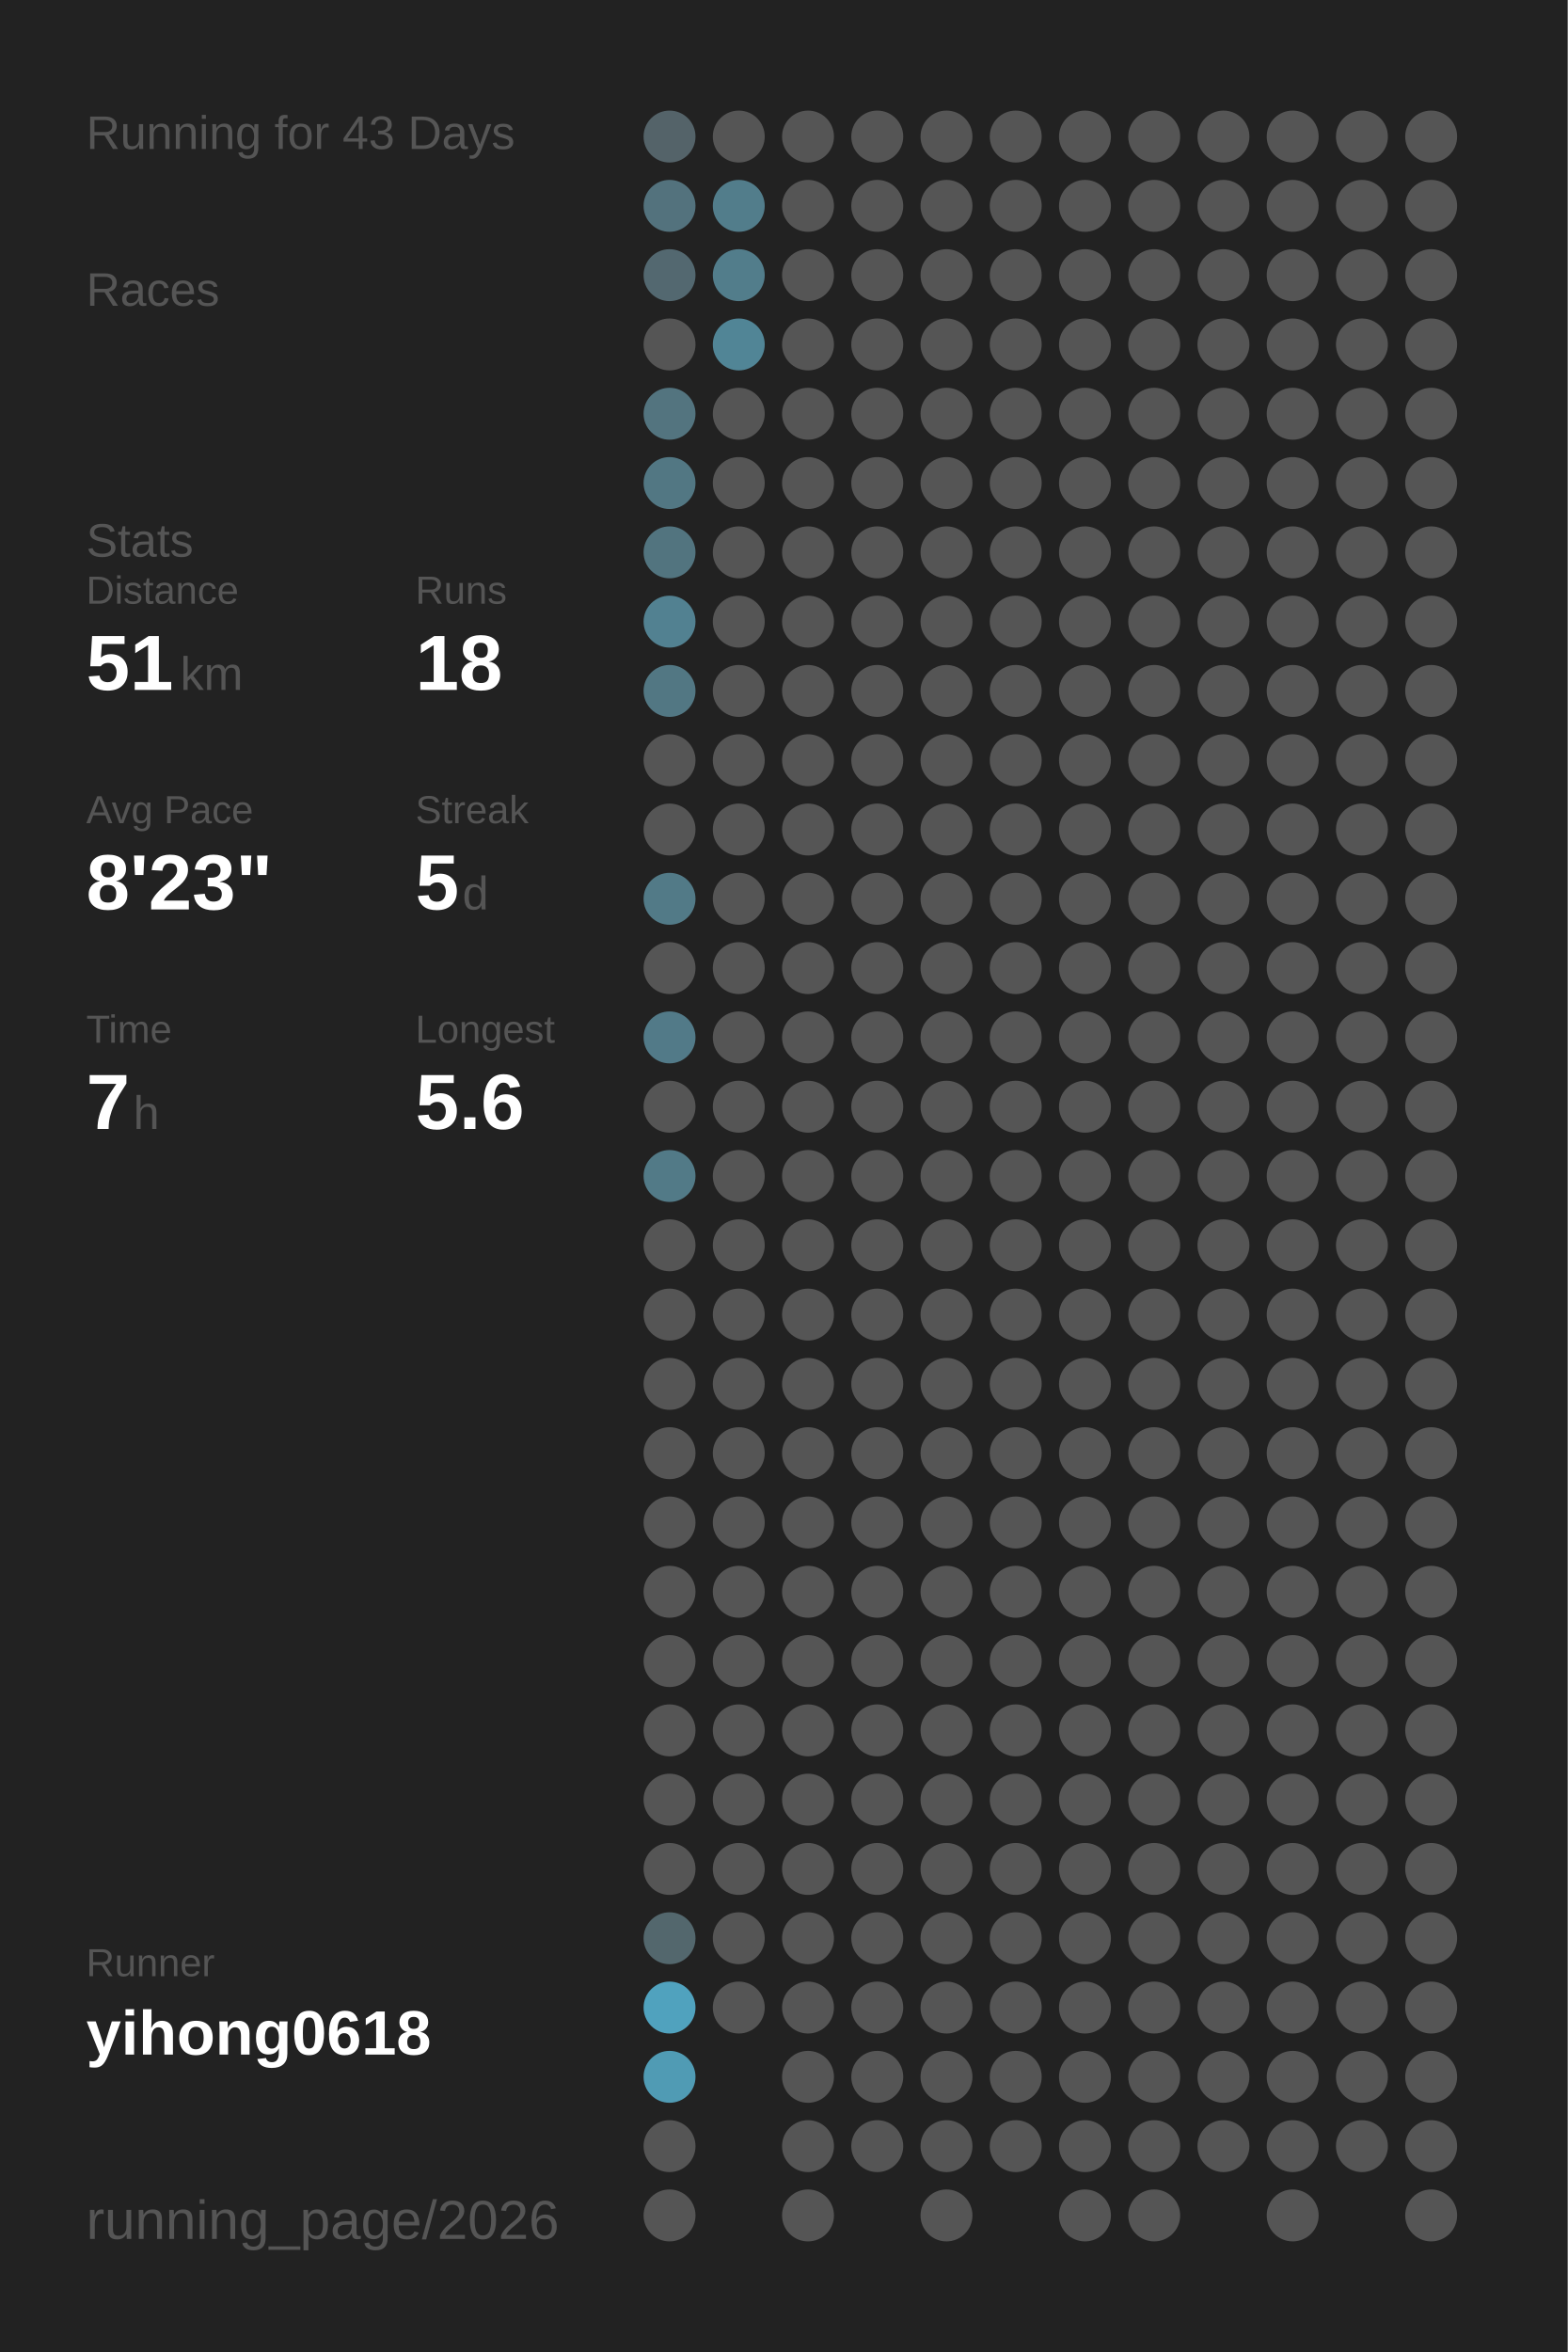
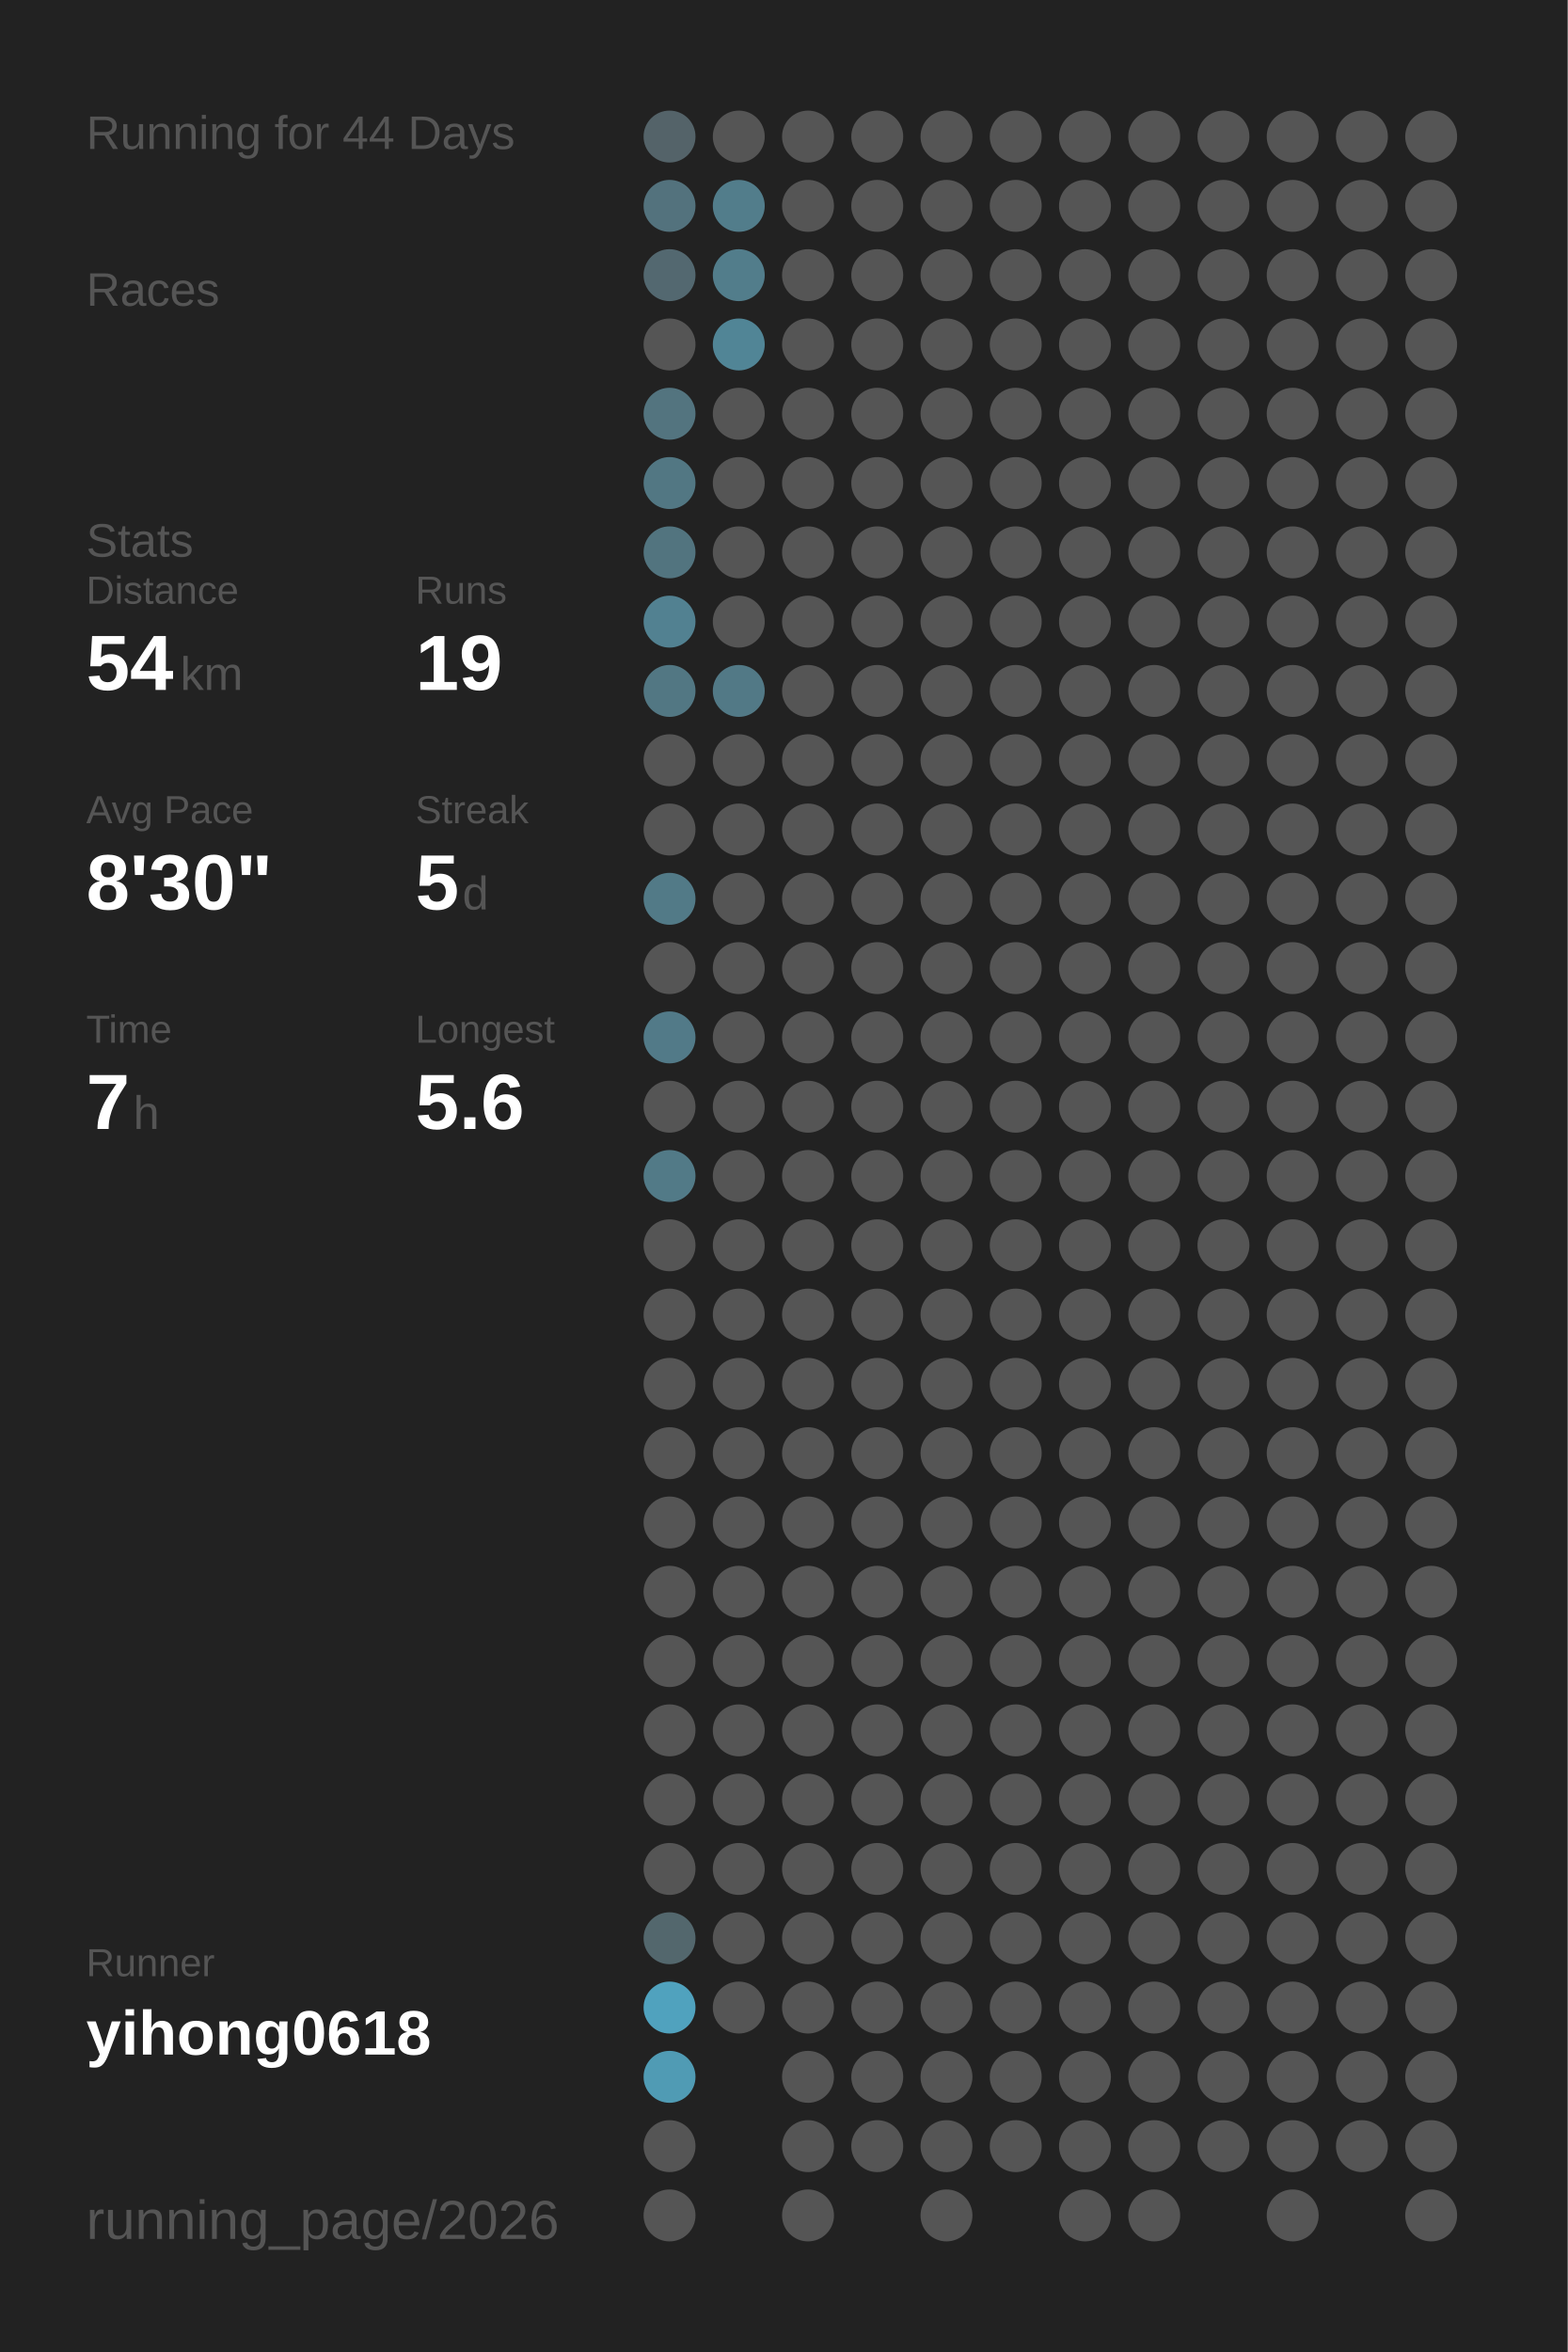
<svg xmlns="http://www.w3.org/2000/svg" baseProfile="full" height="300mm" version="1.1" viewBox="0,0,200,300" width="200mm">
  <defs />
  <rect fill="#222222" height="300" width="200" x="0" y="0" />
-   <text fill="#555555" style="font-size:6px; font-family:Arial;" x="11" y="19">Running for 43 Days</text>
+   <text fill="#555555" style="font-size:6px; font-family:Arial;" x="11" y="19">Running for 44 Days</text>
  <text fill="#555555" style="font-size:6px; font-family:Arial;" x="11" y="39">Races</text>
  <text fill="#555555" style="font-size:6px; font-family:Arial;" x="11" y="71">Stats</text>
  <text fill="#555555" style="font-size:5px; font-family:Arial;" x="11" y="77">Distance</text>
-   <text fill="#FFFFFF" style="font-size:10px; font-family:Arial; font-weight:bold;" x="11" y="88">51</text>
+   <text fill="#FFFFFF" style="font-size:10px; font-family:Arial; font-weight:bold;" x="11" y="88">54</text>
  <text fill="#555555" style="font-size:6px; font-family:Arial;" x="23" y="88">km</text>
  <text fill="#555555" style="font-size:5px; font-family:Arial;" x="53" y="77">Runs</text>
-   <text fill="#FFFFFF" style="font-size:10px; font-family:Arial; font-weight:bold;" x="53" y="88">18</text>
+   <text fill="#FFFFFF" style="font-size:10px; font-family:Arial; font-weight:bold;" x="53" y="88">19</text>
  <text fill="#555555" style="font-size:5px; font-family:Arial;" x="11" y="105">Avg Pace</text>
-   <text fill="#FFFFFF" style="font-size:10px; font-family:Arial; font-weight:bold;" x="11" y="116">8'23"</text>
+   <text fill="#FFFFFF" style="font-size:10px; font-family:Arial; font-weight:bold;" x="11" y="116">8'30"</text>
  <text fill="#555555" style="font-size:5px; font-family:Arial;" x="53" y="105">Streak</text>
  <text fill="#FFFFFF" style="font-size:10px; font-family:Arial; font-weight:bold;" x="53" y="116">5</text>
  <text fill="#555555" style="font-size:6px; font-family:Arial;" x="59" y="116">d</text>
  <text fill="#555555" style="font-size:5px; font-family:Arial;" x="11" y="133">Time</text>
  <text fill="#FFFFFF" style="font-size:10px; font-family:Arial; font-weight:bold;" x="11" y="144">7</text>
  <text fill="#555555" style="font-size:6px; font-family:Arial;" x="17" y="144">h</text>
  <text fill="#555555" style="font-size:5px; font-family:Arial;" x="53" y="133">Longest</text>
  <text fill="#FFFFFF" style="font-size:10px; font-family:Arial; font-weight:bold;" x="53" y="144">5.6</text>
  <text fill="#555555" style="font-size:5px; font-family:Arial;" x="11" y="252.065">Runner</text>
  <text fill="#FFFFFF" style="font-size:8px; font-family:Arial; font-weight:bold;" x="11" y="262.065">yihong0618</text>
  <text fill="#555555" style="font-size:7px; font-family:Arial;" x="11" y="285.581">running_page/2026</text>
  <circle cx="85.417" cy="17.419" fill="#546369" r="3.312" />
  <circle cx="85.417" cy="26.258" fill="#53727d" r="3.312" />
  <circle cx="85.417" cy="35.097" fill="#536870" r="3.312" />
  <circle cx="85.417" cy="43.935" fill="#555555" r="3.312" />
  <circle cx="85.417" cy="52.774" fill="#53747f" r="3.312" />
  <circle cx="85.417" cy="61.613" fill="#527783" r="3.312" />
  <circle cx="85.417" cy="70.452" fill="#52747f" r="3.312" />
  <circle cx="85.417" cy="79.29" fill="#528191" r="3.312" />
  <circle cx="85.417" cy="88.129" fill="#527783" r="3.312" />
  <circle cx="85.417" cy="96.968" fill="#555555" r="3.312" />
  <circle cx="85.417" cy="105.806" fill="#555555" r="3.312" />
  <circle cx="85.417" cy="114.645" fill="#527a87" r="3.312" />
  <circle cx="85.417" cy="123.484" fill="#555555" r="3.312" />
  <circle cx="85.417" cy="132.323" fill="#527a88" r="3.312" />
  <circle cx="85.417" cy="141.161" fill="#555555" r="3.312" />
  <circle cx="85.417" cy="150" fill="#527a87" r="3.312" />
  <circle cx="85.417" cy="158.839" fill="#555555" r="3.312" />
  <circle cx="85.417" cy="167.677" fill="#555555" r="3.312" />
  <circle cx="85.417" cy="176.516" fill="#555555" r="3.312" />
  <circle cx="85.417" cy="185.355" fill="#555555" r="3.312" />
  <circle cx="85.417" cy="194.194" fill="#555555" r="3.312" />
  <circle cx="85.417" cy="203.032" fill="#555555" r="3.312" />
  <circle cx="85.417" cy="211.871" fill="#555555" r="3.312" />
  <circle cx="85.417" cy="220.71" fill="#555555" r="3.312" />
  <circle cx="85.417" cy="229.548" fill="#555555" r="3.312" />
  <circle cx="85.417" cy="238.387" fill="#555555" r="3.312" />
  <circle cx="85.417" cy="247.226" fill="#53676d" r="3.312" />
  <circle cx="85.417" cy="256.065" fill="#50a2be" r="3.312" />
  <circle cx="85.417" cy="264.903" fill="#509bb4" r="3.312" />
  <circle cx="85.417" cy="273.742" fill="#555555" r="3.312" />
  <circle cx="85.417" cy="282.581" fill="#555555" r="3.312" />
  <circle cx="94.25" cy="17.419" fill="#555555" r="3.312" />
  <circle cx="94.25" cy="26.258" fill="#527d8b" r="3.312" />
  <circle cx="94.25" cy="35.097" fill="#527d8b" r="3.312" />
  <circle cx="94.25" cy="43.935" fill="#518596" r="3.312" />
  <circle cx="94.25" cy="52.774" fill="#555555" r="3.312" />
  <circle cx="94.25" cy="61.613" fill="#555555" r="3.312" />
  <circle cx="94.25" cy="70.452" fill="#555555" r="3.312" />
  <circle cx="94.25" cy="79.29" fill="#555555" r="3.312" />
-   <circle cx="94.25" cy="88.129" fill="#555555" r="3.312" />
+   <circle cx="94.25" cy="88.129" fill="#527986" r="3.312" />
  <circle cx="94.25" cy="96.968" fill="#555555" r="3.312" />
  <circle cx="94.25" cy="105.806" fill="#555555" r="3.312" />
  <circle cx="94.25" cy="114.645" fill="#555555" r="3.312" />
  <circle cx="94.25" cy="123.484" fill="#555555" r="3.312" />
  <circle cx="94.25" cy="132.323" fill="#555555" r="3.312" />
  <circle cx="94.25" cy="141.161" fill="#555555" r="3.312" />
  <circle cx="94.25" cy="150" fill="#555555" r="3.312" />
  <circle cx="94.25" cy="158.839" fill="#555555" r="3.312" />
  <circle cx="94.25" cy="167.677" fill="#555555" r="3.312" />
  <circle cx="94.25" cy="176.516" fill="#555555" r="3.312" />
  <circle cx="94.25" cy="185.355" fill="#555555" r="3.312" />
  <circle cx="94.25" cy="194.194" fill="#555555" r="3.312" />
  <circle cx="94.25" cy="203.032" fill="#555555" r="3.312" />
  <circle cx="94.25" cy="211.871" fill="#555555" r="3.312" />
  <circle cx="94.25" cy="220.71" fill="#555555" r="3.312" />
  <circle cx="94.25" cy="229.548" fill="#555555" r="3.312" />
  <circle cx="94.25" cy="238.387" fill="#555555" r="3.312" />
  <circle cx="94.25" cy="247.226" fill="#555555" r="3.312" />
  <circle cx="94.25" cy="256.065" fill="#555555" r="3.312" />
  <circle cx="103.083" cy="17.419" fill="#555555" r="3.312" />
  <circle cx="103.083" cy="26.258" fill="#555555" r="3.312" />
  <circle cx="103.083" cy="35.097" fill="#555555" r="3.312" />
  <circle cx="103.083" cy="43.935" fill="#555555" r="3.312" />
  <circle cx="103.083" cy="52.774" fill="#555555" r="3.312" />
  <circle cx="103.083" cy="61.613" fill="#555555" r="3.312" />
  <circle cx="103.083" cy="70.452" fill="#555555" r="3.312" />
  <circle cx="103.083" cy="79.29" fill="#555555" r="3.312" />
  <circle cx="103.083" cy="88.129" fill="#555555" r="3.312" />
  <circle cx="103.083" cy="96.968" fill="#555555" r="3.312" />
  <circle cx="103.083" cy="105.806" fill="#555555" r="3.312" />
  <circle cx="103.083" cy="114.645" fill="#555555" r="3.312" />
  <circle cx="103.083" cy="123.484" fill="#555555" r="3.312" />
  <circle cx="103.083" cy="132.323" fill="#555555" r="3.312" />
  <circle cx="103.083" cy="141.161" fill="#555555" r="3.312" />
  <circle cx="103.083" cy="150" fill="#555555" r="3.312" />
  <circle cx="103.083" cy="158.839" fill="#555555" r="3.312" />
  <circle cx="103.083" cy="167.677" fill="#555555" r="3.312" />
  <circle cx="103.083" cy="176.516" fill="#555555" r="3.312" />
  <circle cx="103.083" cy="185.355" fill="#555555" r="3.312" />
  <circle cx="103.083" cy="194.194" fill="#555555" r="3.312" />
  <circle cx="103.083" cy="203.032" fill="#555555" r="3.312" />
  <circle cx="103.083" cy="211.871" fill="#555555" r="3.312" />
  <circle cx="103.083" cy="220.71" fill="#555555" r="3.312" />
  <circle cx="103.083" cy="229.548" fill="#555555" r="3.312" />
  <circle cx="103.083" cy="238.387" fill="#555555" r="3.312" />
  <circle cx="103.083" cy="247.226" fill="#555555" r="3.312" />
  <circle cx="103.083" cy="256.065" fill="#555555" r="3.312" />
  <circle cx="103.083" cy="264.903" fill="#555555" r="3.312" />
  <circle cx="103.083" cy="273.742" fill="#555555" r="3.312" />
  <circle cx="103.083" cy="282.581" fill="#555555" r="3.312" />
  <circle cx="111.917" cy="17.419" fill="#555555" r="3.312" />
  <circle cx="111.917" cy="26.258" fill="#555555" r="3.312" />
  <circle cx="111.917" cy="35.097" fill="#555555" r="3.312" />
  <circle cx="111.917" cy="43.935" fill="#555555" r="3.312" />
  <circle cx="111.917" cy="52.774" fill="#555555" r="3.312" />
  <circle cx="111.917" cy="61.613" fill="#555555" r="3.312" />
  <circle cx="111.917" cy="70.452" fill="#555555" r="3.312" />
  <circle cx="111.917" cy="79.29" fill="#555555" r="3.312" />
  <circle cx="111.917" cy="88.129" fill="#555555" r="3.312" />
  <circle cx="111.917" cy="96.968" fill="#555555" r="3.312" />
  <circle cx="111.917" cy="105.806" fill="#555555" r="3.312" />
  <circle cx="111.917" cy="114.645" fill="#555555" r="3.312" />
  <circle cx="111.917" cy="123.484" fill="#555555" r="3.312" />
  <circle cx="111.917" cy="132.323" fill="#555555" r="3.312" />
  <circle cx="111.917" cy="141.161" fill="#555555" r="3.312" />
  <circle cx="111.917" cy="150" fill="#555555" r="3.312" />
  <circle cx="111.917" cy="158.839" fill="#555555" r="3.312" />
  <circle cx="111.917" cy="167.677" fill="#555555" r="3.312" />
  <circle cx="111.917" cy="176.516" fill="#555555" r="3.312" />
  <circle cx="111.917" cy="185.355" fill="#555555" r="3.312" />
  <circle cx="111.917" cy="194.194" fill="#555555" r="3.312" />
  <circle cx="111.917" cy="203.032" fill="#555555" r="3.312" />
  <circle cx="111.917" cy="211.871" fill="#555555" r="3.312" />
  <circle cx="111.917" cy="220.71" fill="#555555" r="3.312" />
  <circle cx="111.917" cy="229.548" fill="#555555" r="3.312" />
  <circle cx="111.917" cy="238.387" fill="#555555" r="3.312" />
  <circle cx="111.917" cy="247.226" fill="#555555" r="3.312" />
  <circle cx="111.917" cy="256.065" fill="#555555" r="3.312" />
  <circle cx="111.917" cy="264.903" fill="#555555" r="3.312" />
  <circle cx="111.917" cy="273.742" fill="#555555" r="3.312" />
  <circle cx="120.75" cy="17.419" fill="#555555" r="3.312" />
  <circle cx="120.75" cy="26.258" fill="#555555" r="3.312" />
  <circle cx="120.75" cy="35.097" fill="#555555" r="3.312" />
  <circle cx="120.75" cy="43.935" fill="#555555" r="3.312" />
  <circle cx="120.75" cy="52.774" fill="#555555" r="3.312" />
  <circle cx="120.75" cy="61.613" fill="#555555" r="3.312" />
  <circle cx="120.75" cy="70.452" fill="#555555" r="3.312" />
  <circle cx="120.75" cy="79.29" fill="#555555" r="3.312" />
  <circle cx="120.75" cy="88.129" fill="#555555" r="3.312" />
  <circle cx="120.75" cy="96.968" fill="#555555" r="3.312" />
  <circle cx="120.75" cy="105.806" fill="#555555" r="3.312" />
  <circle cx="120.75" cy="114.645" fill="#555555" r="3.312" />
  <circle cx="120.75" cy="123.484" fill="#555555" r="3.312" />
  <circle cx="120.75" cy="132.323" fill="#555555" r="3.312" />
  <circle cx="120.75" cy="141.161" fill="#555555" r="3.312" />
  <circle cx="120.75" cy="150" fill="#555555" r="3.312" />
  <circle cx="120.75" cy="158.839" fill="#555555" r="3.312" />
  <circle cx="120.75" cy="167.677" fill="#555555" r="3.312" />
  <circle cx="120.75" cy="176.516" fill="#555555" r="3.312" />
  <circle cx="120.75" cy="185.355" fill="#555555" r="3.312" />
  <circle cx="120.75" cy="194.194" fill="#555555" r="3.312" />
  <circle cx="120.75" cy="203.032" fill="#555555" r="3.312" />
  <circle cx="120.75" cy="211.871" fill="#555555" r="3.312" />
  <circle cx="120.75" cy="220.71" fill="#555555" r="3.312" />
  <circle cx="120.75" cy="229.548" fill="#555555" r="3.312" />
  <circle cx="120.75" cy="238.387" fill="#555555" r="3.312" />
  <circle cx="120.75" cy="247.226" fill="#555555" r="3.312" />
  <circle cx="120.75" cy="256.065" fill="#555555" r="3.312" />
  <circle cx="120.75" cy="264.903" fill="#555555" r="3.312" />
  <circle cx="120.75" cy="273.742" fill="#555555" r="3.312" />
  <circle cx="120.75" cy="282.581" fill="#555555" r="3.312" />
  <circle cx="129.583" cy="17.419" fill="#555555" r="3.312" />
  <circle cx="129.583" cy="26.258" fill="#555555" r="3.312" />
  <circle cx="129.583" cy="35.097" fill="#555555" r="3.312" />
  <circle cx="129.583" cy="43.935" fill="#555555" r="3.312" />
  <circle cx="129.583" cy="52.774" fill="#555555" r="3.312" />
  <circle cx="129.583" cy="61.613" fill="#555555" r="3.312" />
  <circle cx="129.583" cy="70.452" fill="#555555" r="3.312" />
  <circle cx="129.583" cy="79.29" fill="#555555" r="3.312" />
  <circle cx="129.583" cy="88.129" fill="#555555" r="3.312" />
  <circle cx="129.583" cy="96.968" fill="#555555" r="3.312" />
  <circle cx="129.583" cy="105.806" fill="#555555" r="3.312" />
  <circle cx="129.583" cy="114.645" fill="#555555" r="3.312" />
  <circle cx="129.583" cy="123.484" fill="#555555" r="3.312" />
  <circle cx="129.583" cy="132.323" fill="#555555" r="3.312" />
  <circle cx="129.583" cy="141.161" fill="#555555" r="3.312" />
  <circle cx="129.583" cy="150" fill="#555555" r="3.312" />
  <circle cx="129.583" cy="158.839" fill="#555555" r="3.312" />
  <circle cx="129.583" cy="167.677" fill="#555555" r="3.312" />
  <circle cx="129.583" cy="176.516" fill="#555555" r="3.312" />
  <circle cx="129.583" cy="185.355" fill="#555555" r="3.312" />
  <circle cx="129.583" cy="194.194" fill="#555555" r="3.312" />
  <circle cx="129.583" cy="203.032" fill="#555555" r="3.312" />
  <circle cx="129.583" cy="211.871" fill="#555555" r="3.312" />
  <circle cx="129.583" cy="220.71" fill="#555555" r="3.312" />
  <circle cx="129.583" cy="229.548" fill="#555555" r="3.312" />
  <circle cx="129.583" cy="238.387" fill="#555555" r="3.312" />
  <circle cx="129.583" cy="247.226" fill="#555555" r="3.312" />
  <circle cx="129.583" cy="256.065" fill="#555555" r="3.312" />
  <circle cx="129.583" cy="264.903" fill="#555555" r="3.312" />
  <circle cx="129.583" cy="273.742" fill="#555555" r="3.312" />
  <circle cx="138.417" cy="17.419" fill="#555555" r="3.312" />
  <circle cx="138.417" cy="26.258" fill="#555555" r="3.312" />
  <circle cx="138.417" cy="35.097" fill="#555555" r="3.312" />
  <circle cx="138.417" cy="43.935" fill="#555555" r="3.312" />
  <circle cx="138.417" cy="52.774" fill="#555555" r="3.312" />
  <circle cx="138.417" cy="61.613" fill="#555555" r="3.312" />
  <circle cx="138.417" cy="70.452" fill="#555555" r="3.312" />
  <circle cx="138.417" cy="79.29" fill="#555555" r="3.312" />
  <circle cx="138.417" cy="88.129" fill="#555555" r="3.312" />
  <circle cx="138.417" cy="96.968" fill="#555555" r="3.312" />
  <circle cx="138.417" cy="105.806" fill="#555555" r="3.312" />
  <circle cx="138.417" cy="114.645" fill="#555555" r="3.312" />
  <circle cx="138.417" cy="123.484" fill="#555555" r="3.312" />
  <circle cx="138.417" cy="132.323" fill="#555555" r="3.312" />
  <circle cx="138.417" cy="141.161" fill="#555555" r="3.312" />
  <circle cx="138.417" cy="150" fill="#555555" r="3.312" />
  <circle cx="138.417" cy="158.839" fill="#555555" r="3.312" />
  <circle cx="138.417" cy="167.677" fill="#555555" r="3.312" />
  <circle cx="138.417" cy="176.516" fill="#555555" r="3.312" />
  <circle cx="138.417" cy="185.355" fill="#555555" r="3.312" />
  <circle cx="138.417" cy="194.194" fill="#555555" r="3.312" />
  <circle cx="138.417" cy="203.032" fill="#555555" r="3.312" />
  <circle cx="138.417" cy="211.871" fill="#555555" r="3.312" />
  <circle cx="138.417" cy="220.71" fill="#555555" r="3.312" />
  <circle cx="138.417" cy="229.548" fill="#555555" r="3.312" />
  <circle cx="138.417" cy="238.387" fill="#555555" r="3.312" />
  <circle cx="138.417" cy="247.226" fill="#555555" r="3.312" />
  <circle cx="138.417" cy="256.065" fill="#555555" r="3.312" />
  <circle cx="138.417" cy="264.903" fill="#555555" r="3.312" />
  <circle cx="138.417" cy="273.742" fill="#555555" r="3.312" />
  <circle cx="138.417" cy="282.581" fill="#555555" r="3.312" />
  <circle cx="147.25" cy="17.419" fill="#555555" r="3.312" />
  <circle cx="147.25" cy="26.258" fill="#555555" r="3.312" />
  <circle cx="147.25" cy="35.097" fill="#555555" r="3.312" />
  <circle cx="147.25" cy="43.935" fill="#555555" r="3.312" />
  <circle cx="147.25" cy="52.774" fill="#555555" r="3.312" />
  <circle cx="147.25" cy="61.613" fill="#555555" r="3.312" />
  <circle cx="147.25" cy="70.452" fill="#555555" r="3.312" />
  <circle cx="147.25" cy="79.29" fill="#555555" r="3.312" />
  <circle cx="147.25" cy="88.129" fill="#555555" r="3.312" />
  <circle cx="147.25" cy="96.968" fill="#555555" r="3.312" />
  <circle cx="147.25" cy="105.806" fill="#555555" r="3.312" />
  <circle cx="147.25" cy="114.645" fill="#555555" r="3.312" />
  <circle cx="147.25" cy="123.484" fill="#555555" r="3.312" />
  <circle cx="147.25" cy="132.323" fill="#555555" r="3.312" />
  <circle cx="147.25" cy="141.161" fill="#555555" r="3.312" />
  <circle cx="147.25" cy="150" fill="#555555" r="3.312" />
  <circle cx="147.25" cy="158.839" fill="#555555" r="3.312" />
  <circle cx="147.25" cy="167.677" fill="#555555" r="3.312" />
  <circle cx="147.25" cy="176.516" fill="#555555" r="3.312" />
  <circle cx="147.25" cy="185.355" fill="#555555" r="3.312" />
  <circle cx="147.25" cy="194.194" fill="#555555" r="3.312" />
  <circle cx="147.25" cy="203.032" fill="#555555" r="3.312" />
  <circle cx="147.25" cy="211.871" fill="#555555" r="3.312" />
  <circle cx="147.25" cy="220.71" fill="#555555" r="3.312" />
  <circle cx="147.25" cy="229.548" fill="#555555" r="3.312" />
  <circle cx="147.25" cy="238.387" fill="#555555" r="3.312" />
  <circle cx="147.25" cy="247.226" fill="#555555" r="3.312" />
  <circle cx="147.25" cy="256.065" fill="#555555" r="3.312" />
  <circle cx="147.25" cy="264.903" fill="#555555" r="3.312" />
  <circle cx="147.25" cy="273.742" fill="#555555" r="3.312" />
  <circle cx="147.25" cy="282.581" fill="#555555" r="3.312" />
  <circle cx="156.083" cy="17.419" fill="#555555" r="3.312" />
  <circle cx="156.083" cy="26.258" fill="#555555" r="3.312" />
  <circle cx="156.083" cy="35.097" fill="#555555" r="3.312" />
  <circle cx="156.083" cy="43.935" fill="#555555" r="3.312" />
  <circle cx="156.083" cy="52.774" fill="#555555" r="3.312" />
  <circle cx="156.083" cy="61.613" fill="#555555" r="3.312" />
  <circle cx="156.083" cy="70.452" fill="#555555" r="3.312" />
  <circle cx="156.083" cy="79.29" fill="#555555" r="3.312" />
  <circle cx="156.083" cy="88.129" fill="#555555" r="3.312" />
  <circle cx="156.083" cy="96.968" fill="#555555" r="3.312" />
  <circle cx="156.083" cy="105.806" fill="#555555" r="3.312" />
  <circle cx="156.083" cy="114.645" fill="#555555" r="3.312" />
  <circle cx="156.083" cy="123.484" fill="#555555" r="3.312" />
  <circle cx="156.083" cy="132.323" fill="#555555" r="3.312" />
  <circle cx="156.083" cy="141.161" fill="#555555" r="3.312" />
  <circle cx="156.083" cy="150" fill="#555555" r="3.312" />
  <circle cx="156.083" cy="158.839" fill="#555555" r="3.312" />
  <circle cx="156.083" cy="167.677" fill="#555555" r="3.312" />
  <circle cx="156.083" cy="176.516" fill="#555555" r="3.312" />
  <circle cx="156.083" cy="185.355" fill="#555555" r="3.312" />
  <circle cx="156.083" cy="194.194" fill="#555555" r="3.312" />
  <circle cx="156.083" cy="203.032" fill="#555555" r="3.312" />
  <circle cx="156.083" cy="211.871" fill="#555555" r="3.312" />
  <circle cx="156.083" cy="220.71" fill="#555555" r="3.312" />
  <circle cx="156.083" cy="229.548" fill="#555555" r="3.312" />
  <circle cx="156.083" cy="238.387" fill="#555555" r="3.312" />
  <circle cx="156.083" cy="247.226" fill="#555555" r="3.312" />
  <circle cx="156.083" cy="256.065" fill="#555555" r="3.312" />
  <circle cx="156.083" cy="264.903" fill="#555555" r="3.312" />
  <circle cx="156.083" cy="273.742" fill="#555555" r="3.312" />
  <circle cx="164.917" cy="17.419" fill="#555555" r="3.312" />
  <circle cx="164.917" cy="26.258" fill="#555555" r="3.312" />
  <circle cx="164.917" cy="35.097" fill="#555555" r="3.312" />
  <circle cx="164.917" cy="43.935" fill="#555555" r="3.312" />
  <circle cx="164.917" cy="52.774" fill="#555555" r="3.312" />
  <circle cx="164.917" cy="61.613" fill="#555555" r="3.312" />
  <circle cx="164.917" cy="70.452" fill="#555555" r="3.312" />
  <circle cx="164.917" cy="79.29" fill="#555555" r="3.312" />
  <circle cx="164.917" cy="88.129" fill="#555555" r="3.312" />
  <circle cx="164.917" cy="96.968" fill="#555555" r="3.312" />
  <circle cx="164.917" cy="105.806" fill="#555555" r="3.312" />
  <circle cx="164.917" cy="114.645" fill="#555555" r="3.312" />
  <circle cx="164.917" cy="123.484" fill="#555555" r="3.312" />
  <circle cx="164.917" cy="132.323" fill="#555555" r="3.312" />
  <circle cx="164.917" cy="141.161" fill="#555555" r="3.312" />
  <circle cx="164.917" cy="150" fill="#555555" r="3.312" />
  <circle cx="164.917" cy="158.839" fill="#555555" r="3.312" />
  <circle cx="164.917" cy="167.677" fill="#555555" r="3.312" />
  <circle cx="164.917" cy="176.516" fill="#555555" r="3.312" />
  <circle cx="164.917" cy="185.355" fill="#555555" r="3.312" />
  <circle cx="164.917" cy="194.194" fill="#555555" r="3.312" />
  <circle cx="164.917" cy="203.032" fill="#555555" r="3.312" />
  <circle cx="164.917" cy="211.871" fill="#555555" r="3.312" />
  <circle cx="164.917" cy="220.71" fill="#555555" r="3.312" />
  <circle cx="164.917" cy="229.548" fill="#555555" r="3.312" />
  <circle cx="164.917" cy="238.387" fill="#555555" r="3.312" />
  <circle cx="164.917" cy="247.226" fill="#555555" r="3.312" />
  <circle cx="164.917" cy="256.065" fill="#555555" r="3.312" />
  <circle cx="164.917" cy="264.903" fill="#555555" r="3.312" />
  <circle cx="164.917" cy="273.742" fill="#555555" r="3.312" />
  <circle cx="164.917" cy="282.581" fill="#555555" r="3.312" />
  <circle cx="173.75" cy="17.419" fill="#555555" r="3.312" />
  <circle cx="173.75" cy="26.258" fill="#555555" r="3.312" />
  <circle cx="173.75" cy="35.097" fill="#555555" r="3.312" />
  <circle cx="173.75" cy="43.935" fill="#555555" r="3.312" />
  <circle cx="173.75" cy="52.774" fill="#555555" r="3.312" />
  <circle cx="173.75" cy="61.613" fill="#555555" r="3.312" />
  <circle cx="173.75" cy="70.452" fill="#555555" r="3.312" />
  <circle cx="173.75" cy="79.29" fill="#555555" r="3.312" />
  <circle cx="173.75" cy="88.129" fill="#555555" r="3.312" />
  <circle cx="173.75" cy="96.968" fill="#555555" r="3.312" />
  <circle cx="173.75" cy="105.806" fill="#555555" r="3.312" />
  <circle cx="173.75" cy="114.645" fill="#555555" r="3.312" />
  <circle cx="173.75" cy="123.484" fill="#555555" r="3.312" />
  <circle cx="173.75" cy="132.323" fill="#555555" r="3.312" />
  <circle cx="173.75" cy="141.161" fill="#555555" r="3.312" />
  <circle cx="173.75" cy="150" fill="#555555" r="3.312" />
  <circle cx="173.75" cy="158.839" fill="#555555" r="3.312" />
  <circle cx="173.75" cy="167.677" fill="#555555" r="3.312" />
  <circle cx="173.75" cy="176.516" fill="#555555" r="3.312" />
  <circle cx="173.75" cy="185.355" fill="#555555" r="3.312" />
  <circle cx="173.75" cy="194.194" fill="#555555" r="3.312" />
  <circle cx="173.75" cy="203.032" fill="#555555" r="3.312" />
  <circle cx="173.75" cy="211.871" fill="#555555" r="3.312" />
  <circle cx="173.75" cy="220.71" fill="#555555" r="3.312" />
  <circle cx="173.75" cy="229.548" fill="#555555" r="3.312" />
  <circle cx="173.75" cy="238.387" fill="#555555" r="3.312" />
  <circle cx="173.75" cy="247.226" fill="#555555" r="3.312" />
  <circle cx="173.75" cy="256.065" fill="#555555" r="3.312" />
  <circle cx="173.75" cy="264.903" fill="#555555" r="3.312" />
  <circle cx="173.75" cy="273.742" fill="#555555" r="3.312" />
  <circle cx="182.583" cy="17.419" fill="#555555" r="3.312" />
  <circle cx="182.583" cy="26.258" fill="#555555" r="3.312" />
  <circle cx="182.583" cy="35.097" fill="#555555" r="3.312" />
  <circle cx="182.583" cy="43.935" fill="#555555" r="3.312" />
  <circle cx="182.583" cy="52.774" fill="#555555" r="3.312" />
  <circle cx="182.583" cy="61.613" fill="#555555" r="3.312" />
  <circle cx="182.583" cy="70.452" fill="#555555" r="3.312" />
  <circle cx="182.583" cy="79.29" fill="#555555" r="3.312" />
  <circle cx="182.583" cy="88.129" fill="#555555" r="3.312" />
  <circle cx="182.583" cy="96.968" fill="#555555" r="3.312" />
  <circle cx="182.583" cy="105.806" fill="#555555" r="3.312" />
  <circle cx="182.583" cy="114.645" fill="#555555" r="3.312" />
  <circle cx="182.583" cy="123.484" fill="#555555" r="3.312" />
  <circle cx="182.583" cy="132.323" fill="#555555" r="3.312" />
  <circle cx="182.583" cy="141.161" fill="#555555" r="3.312" />
  <circle cx="182.583" cy="150" fill="#555555" r="3.312" />
  <circle cx="182.583" cy="158.839" fill="#555555" r="3.312" />
  <circle cx="182.583" cy="167.677" fill="#555555" r="3.312" />
  <circle cx="182.583" cy="176.516" fill="#555555" r="3.312" />
  <circle cx="182.583" cy="185.355" fill="#555555" r="3.312" />
  <circle cx="182.583" cy="194.194" fill="#555555" r="3.312" />
  <circle cx="182.583" cy="203.032" fill="#555555" r="3.312" />
  <circle cx="182.583" cy="211.871" fill="#555555" r="3.312" />
  <circle cx="182.583" cy="220.71" fill="#555555" r="3.312" />
  <circle cx="182.583" cy="229.548" fill="#555555" r="3.312" />
  <circle cx="182.583" cy="238.387" fill="#555555" r="3.312" />
  <circle cx="182.583" cy="247.226" fill="#555555" r="3.312" />
  <circle cx="182.583" cy="256.065" fill="#555555" r="3.312" />
  <circle cx="182.583" cy="264.903" fill="#555555" r="3.312" />
  <circle cx="182.583" cy="273.742" fill="#555555" r="3.312" />
  <circle cx="182.583" cy="282.581" fill="#555555" r="3.312" />
</svg>
